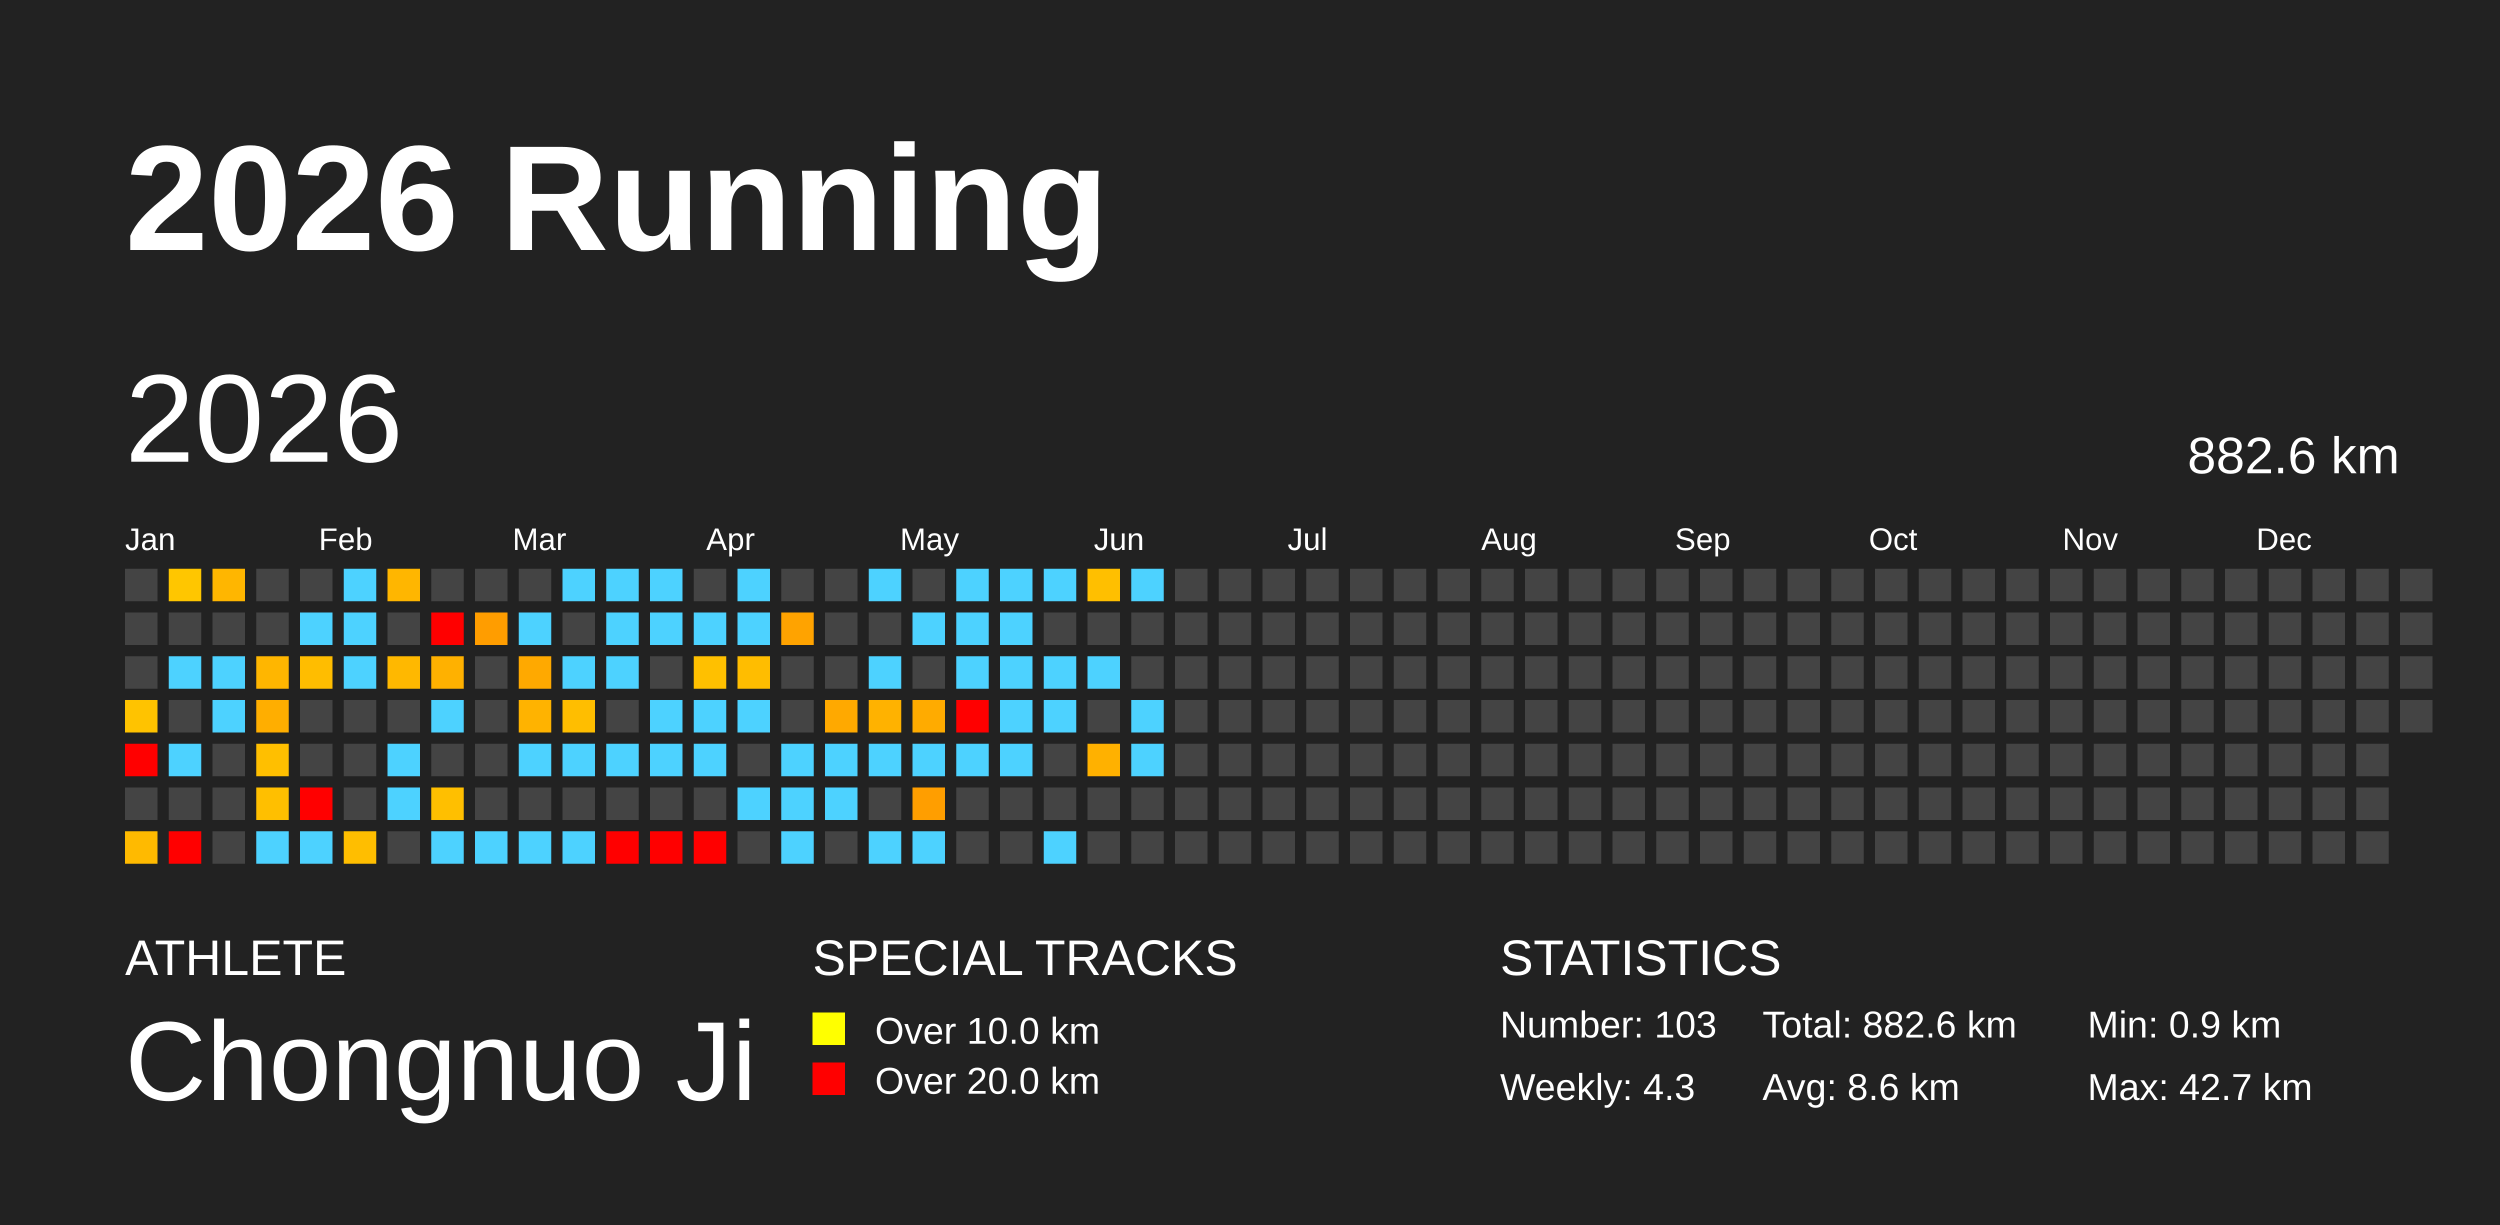
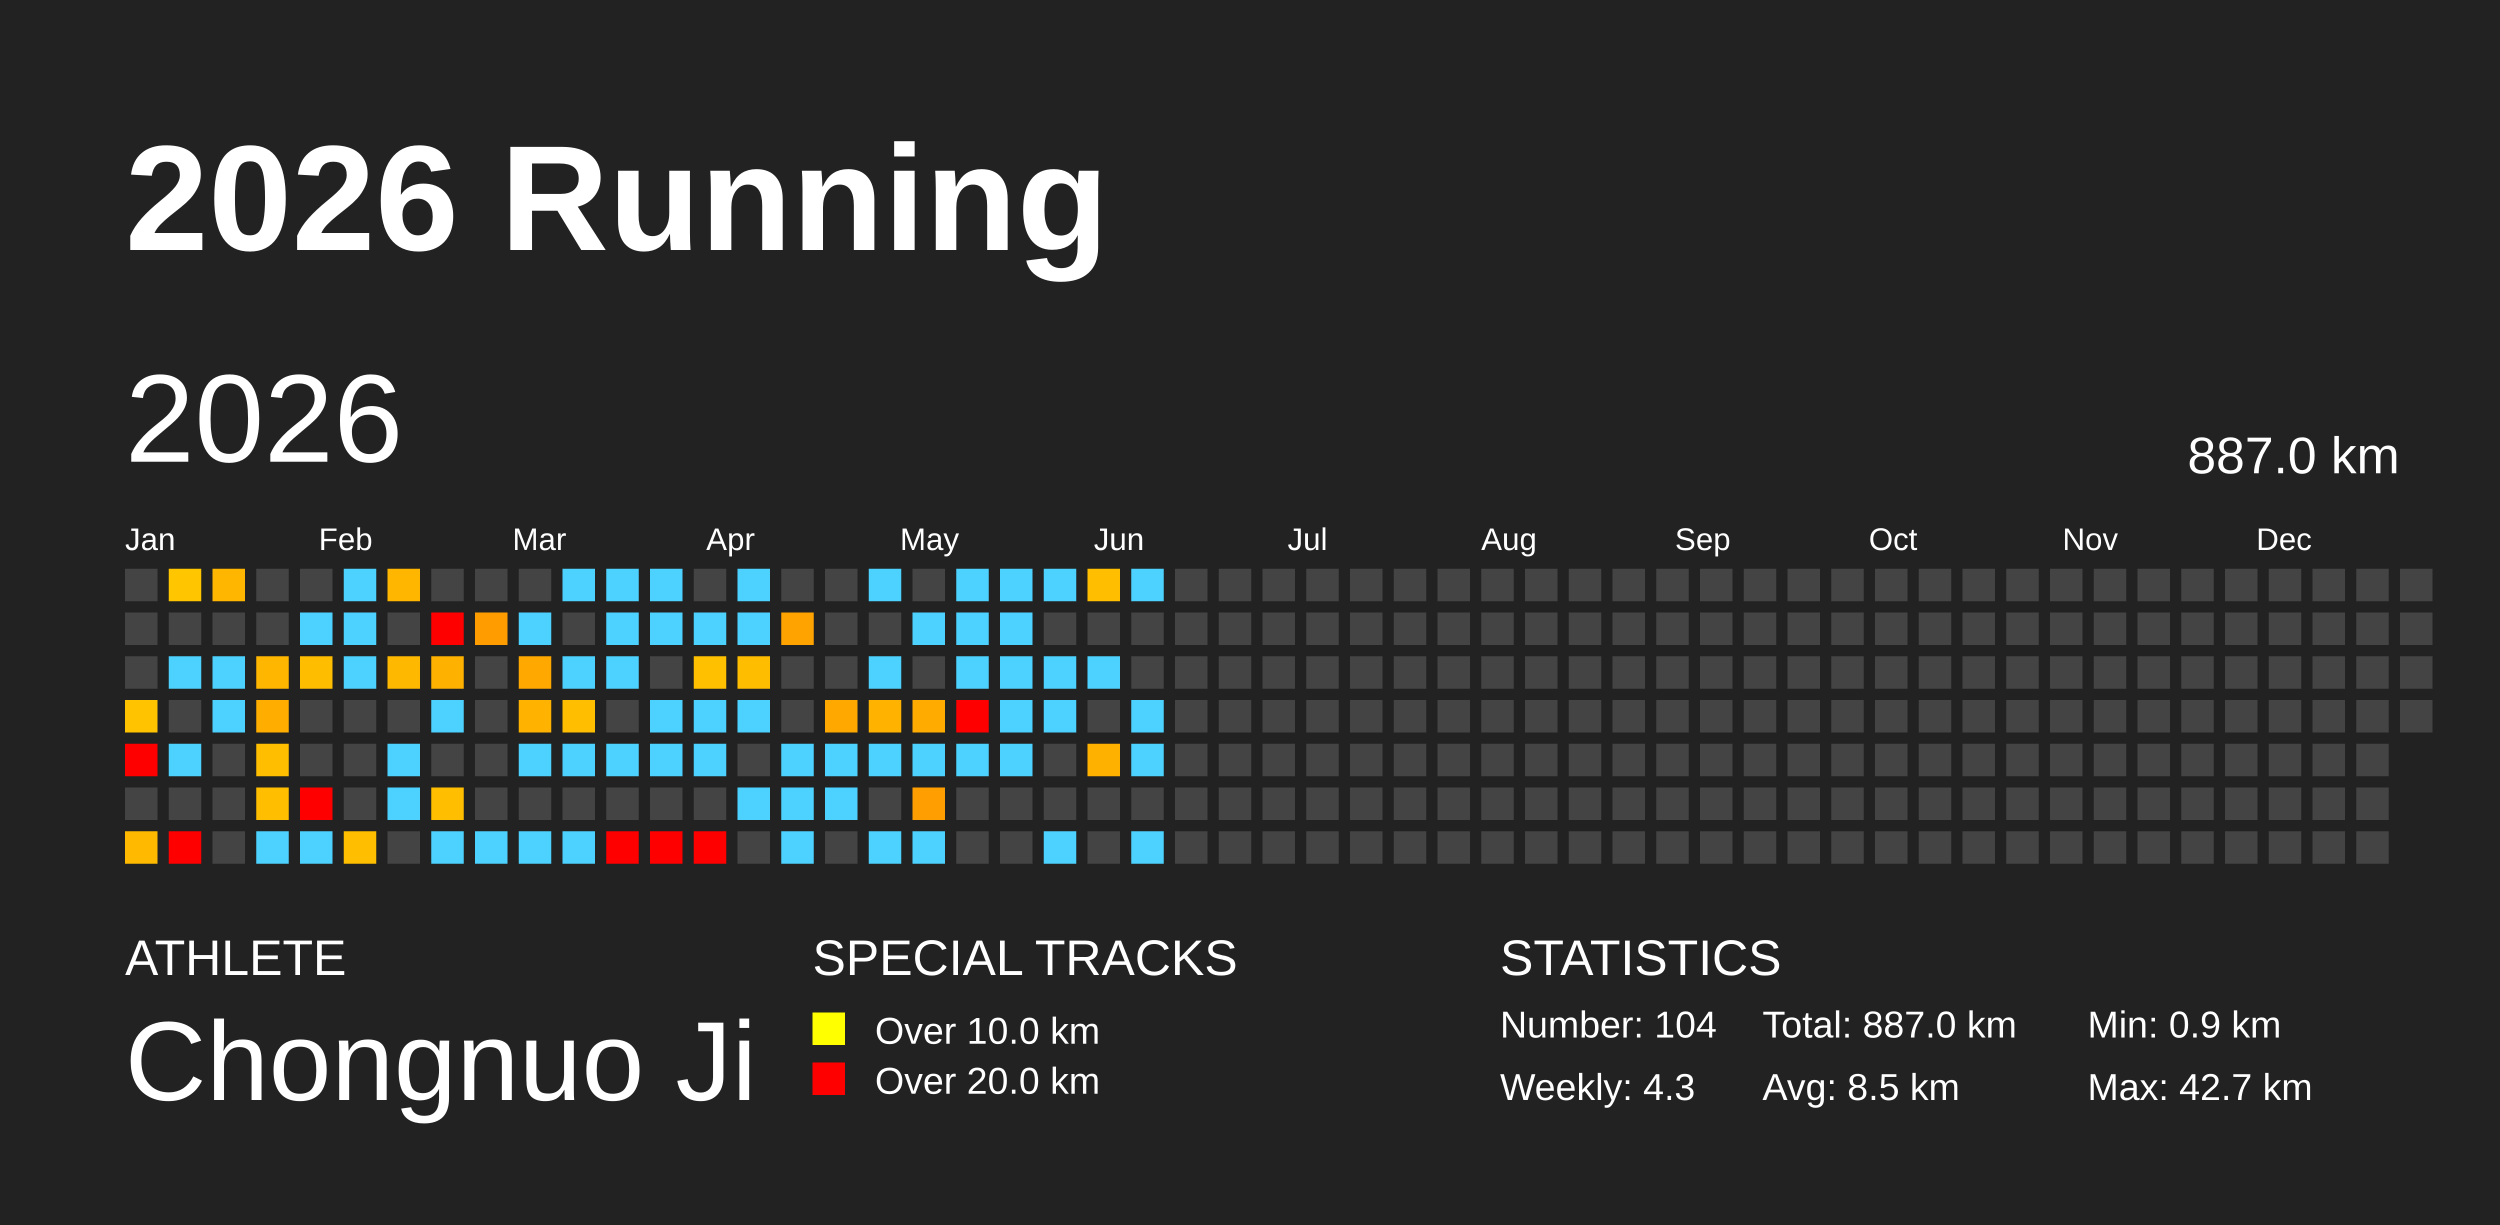
<svg xmlns="http://www.w3.org/2000/svg" baseProfile="full" height="98mm" version="1.1" viewBox="0,0,200,98" width="200mm">
  <defs />
  <rect fill="#222222" height="98" width="200" x="0" y="0" />
  <text fill="#FFFFFF" style="font-size:12px; font-family:Arial; font-weight:bold;" x="10" y="20">2026 Running</text>
  <text fill="#FFFFFF" style="font-size:4px; font-family:Arial" x="10" y="78">ATHLETE</text>
  <text fill="#FFFFFF" style="font-size:9px; font-family:Arial" x="10" y="88">Chongnuo Ji</text>
  <text fill="#FFFFFF" style="font-size:4px; font-family:Arial" x="65" y="78">SPECIAL TRACKS</text>
  <rect fill="yellow" height="2.6" width="2.6" x="65" y="81" />
  <text fill="#FFFFFF" style="font-size:3px; font-family:Arial" x="70" y="83.5">Over 10.0 km</text>
  <rect fill="red" height="2.6" width="2.6" x="65" y="85" />
  <text fill="#FFFFFF" style="font-size:3px; font-family:Arial" x="70" y="87.5">Over 20.0 km</text>
  <text fill="#FFFFFF" style="font-size:4px; font-family:Arial" x="120" y="78">STATISTICS</text>
-   <text fill="#FFFFFF" style="font-size:3px; font-family:Arial" x="120" y="83">Number: 103</text>
+   <text fill="#FFFFFF" style="font-size:3px; font-family:Arial" x="120" y="83">Number: 104</text>
  <text fill="#FFFFFF" style="font-size:3px; font-family:Arial" x="120" y="88">Weekly: 4.3</text>
-   <text fill="#FFFFFF" style="font-size:3px; font-family:Arial" x="141" y="83">Total: 882.6 km</text>
-   <text fill="#FFFFFF" style="font-size:3px; font-family:Arial" x="141" y="88">Avg: 8.6 km</text>
+   <text fill="#FFFFFF" style="font-size:3px; font-family:Arial" x="141" y="83">Total: 887.0 km</text>
+   <text fill="#FFFFFF" style="font-size:3px; font-family:Arial" x="141" y="88">Avg: 8.5 km</text>
  <text fill="#FFFFFF" style="font-size:3px; font-family:Arial" x="167" y="83">Min: 0.9 km</text>
  <text fill="#FFFFFF" style="font-size:3px; font-family:Arial" x="167" y="88">Max: 42.7 km</text>
  <text dominant-baseline="hanging" fill="#FFFFFF" style="font-size:10.0px; font-family:Arial;" x="10" y="30">2026</text>
-   <text dominant-baseline="hanging" fill="#FFFFFF" style="font-size:4.125px; font-family:Arial;" x="175" y="35">882.6 km</text>
+   <text dominant-baseline="hanging" fill="#FFFFFF" style="font-size:4.125px; font-family:Arial;" x="175" y="35">887.0 km</text>
  <text fill="#FFFFFF" style="font-size:2.5px; font-family:Arial" x="10.0" y="44">Jan</text>
  <text fill="#FFFFFF" style="font-size:2.5px; font-family:Arial" x="25.5" y="44">Feb</text>
  <text fill="#FFFFFF" style="font-size:2.5px; font-family:Arial" x="41.0" y="44">Mar</text>
  <text fill="#FFFFFF" style="font-size:2.5px; font-family:Arial" x="56.5" y="44">Apr</text>
  <text fill="#FFFFFF" style="font-size:2.5px; font-family:Arial" x="72.0" y="44">May</text>
  <text fill="#FFFFFF" style="font-size:2.5px; font-family:Arial" x="87.5" y="44">Jun</text>
  <text fill="#FFFFFF" style="font-size:2.5px; font-family:Arial" x="103.0" y="44">Jul</text>
  <text fill="#FFFFFF" style="font-size:2.5px; font-family:Arial" x="118.5" y="44">Aug</text>
  <text fill="#FFFFFF" style="font-size:2.5px; font-family:Arial" x="134.0" y="44">Sep</text>
  <text fill="#FFFFFF" style="font-size:2.5px; font-family:Arial" x="149.5" y="44">Oct</text>
  <text fill="#FFFFFF" style="font-size:2.5px; font-family:Arial" x="165.0" y="44">Nov</text>
  <text fill="#FFFFFF" style="font-size:2.5px; font-family:Arial" x="180.5" y="44">Dec</text>
  <rect fill="#444444" height="2.6" width="2.6" x="10.0" y="45.5" />
  <rect fill="#444444" height="2.6" width="2.6" x="10.0" y="49.0" />
  <rect fill="#444444" height="2.6" width="2.6" x="10.0" y="52.5" />
  <rect fill="#ffc300" height="2.6" width="2.6" x="10.0" y="56.0" />
  <rect fill="red" height="2.6" width="2.6" x="10.0" y="59.5" />
  <rect fill="#444444" height="2.6" width="2.6" x="10.0" y="63.0" />
  <rect fill="#ffba00" height="2.6" width="2.6" x="10.0" y="66.5" />
  <rect fill="#ffc600" height="2.6" width="2.6" x="13.5" y="45.5" />
  <rect fill="#444444" height="2.6" width="2.6" x="13.5" y="49.0" />
  <rect fill="#4dd2ff" height="2.6" width="2.6" x="13.5" y="52.5" />
  <rect fill="#444444" height="2.6" width="2.6" x="13.5" y="56.0" />
  <rect fill="#4dd2ff" height="2.6" width="2.6" x="13.5" y="59.5" />
  <rect fill="#444444" height="2.6" width="2.6" x="13.5" y="63.0" />
  <rect fill="red" height="2.6" width="2.6" x="13.5" y="66.5" />
  <rect fill="#ffb600" height="2.6" width="2.6" x="17.0" y="45.5" />
  <rect fill="#444444" height="2.6" width="2.6" x="17.0" y="49.0" />
  <rect fill="#4dd2ff" height="2.6" width="2.6" x="17.0" y="52.5" />
  <rect fill="#4dd2ff" height="2.6" width="2.6" x="17.0" y="56.0" />
  <rect fill="#444444" height="2.6" width="2.6" x="17.0" y="59.5" />
  <rect fill="#444444" height="2.6" width="2.6" x="17.0" y="63.0" />
  <rect fill="#444444" height="2.6" width="2.6" x="17.0" y="66.5" />
  <rect fill="#444444" height="2.6" width="2.6" x="20.5" y="45.5" />
  <rect fill="#444444" height="2.6" width="2.6" x="20.5" y="49.0" />
  <rect fill="#ffb600" height="2.6" width="2.6" x="20.5" y="52.5" />
  <rect fill="#ffae00" height="2.6" width="2.6" x="20.5" y="56.0" />
  <rect fill="#ffbf00" height="2.6" width="2.6" x="20.5" y="59.5" />
  <rect fill="#ffbf00" height="2.6" width="2.6" x="20.5" y="63.0" />
  <rect fill="#4dd2ff" height="2.6" width="2.6" x="20.5" y="66.5" />
  <rect fill="#444444" height="2.6" width="2.6" x="24.0" y="45.5" />
  <rect fill="#4dd2ff" height="2.6" width="2.6" x="24.0" y="49.0" />
  <rect fill="#ffbd00" height="2.6" width="2.6" x="24.0" y="52.5" />
  <rect fill="#444444" height="2.6" width="2.6" x="24.0" y="56.0" />
  <rect fill="#444444" height="2.6" width="2.6" x="24.0" y="59.5" />
  <rect fill="red" height="2.6" width="2.6" x="24.0" y="63.0" />
  <rect fill="#4dd2ff" height="2.6" width="2.6" x="24.0" y="66.5" />
  <rect fill="#4dd2ff" height="2.6" width="2.6" x="27.5" y="45.5" />
  <rect fill="#4dd2ff" height="2.6" width="2.6" x="27.5" y="49.0" />
  <rect fill="#4dd2ff" height="2.6" width="2.6" x="27.5" y="52.5" />
  <rect fill="#444444" height="2.6" width="2.6" x="27.5" y="56.0" />
  <rect fill="#444444" height="2.6" width="2.6" x="27.5" y="59.5" />
  <rect fill="#444444" height="2.6" width="2.6" x="27.5" y="63.0" />
  <rect fill="#ffbe00" height="2.6" width="2.6" x="27.5" y="66.5" />
  <rect fill="#ffb600" height="2.6" width="2.6" x="31.0" y="45.5" />
  <rect fill="#444444" height="2.6" width="2.6" x="31.0" y="49.0" />
  <rect fill="#ffb800" height="2.6" width="2.6" x="31.0" y="52.5" />
  <rect fill="#444444" height="2.6" width="2.6" x="31.0" y="56.0" />
  <rect fill="#4dd2ff" height="2.6" width="2.6" x="31.0" y="59.5" />
  <rect fill="#4dd2ff" height="2.6" width="2.6" x="31.0" y="63.0" />
  <rect fill="#444444" height="2.6" width="2.6" x="31.0" y="66.5" />
  <rect fill="#444444" height="2.6" width="2.6" x="34.5" y="45.5" />
  <rect fill="red" height="2.6" width="2.6" x="34.5" y="49.0" />
  <rect fill="#ffb100" height="2.6" width="2.6" x="34.5" y="52.5" />
  <rect fill="#4dd2ff" height="2.6" width="2.6" x="34.5" y="56.0" />
  <rect fill="#444444" height="2.6" width="2.6" x="34.5" y="59.5" />
  <rect fill="#ffbf00" height="2.6" width="2.6" x="34.5" y="63.0" />
  <rect fill="#4dd2ff" height="2.6" width="2.6" x="34.5" y="66.5" />
  <rect fill="#444444" height="2.6" width="2.6" x="38.0" y="45.5" />
  <rect fill="#ff9d00" height="2.6" width="2.6" x="38.0" y="49.0" />
  <rect fill="#444444" height="2.6" width="2.6" x="38.0" y="52.5" />
  <rect fill="#444444" height="2.6" width="2.6" x="38.0" y="56.0" />
  <rect fill="#444444" height="2.6" width="2.6" x="38.0" y="59.5" />
  <rect fill="#444444" height="2.6" width="2.6" x="38.0" y="63.0" />
  <rect fill="#4dd2ff" height="2.6" width="2.6" x="38.0" y="66.5" />
  <rect fill="#444444" height="2.6" width="2.6" x="41.5" y="45.5" />
  <rect fill="#4dd2ff" height="2.6" width="2.6" x="41.5" y="49.0" />
  <rect fill="#ffa900" height="2.6" width="2.6" x="41.5" y="52.5" />
  <rect fill="#ffb300" height="2.6" width="2.6" x="41.5" y="56.0" />
  <rect fill="#4dd2ff" height="2.6" width="2.6" x="41.5" y="59.5" />
  <rect fill="#444444" height="2.6" width="2.6" x="41.5" y="63.0" />
  <rect fill="#4dd2ff" height="2.6" width="2.6" x="41.5" y="66.5" />
  <rect fill="#4dd2ff" height="2.6" width="2.6" x="45.0" y="45.5" />
  <rect fill="#444444" height="2.6" width="2.6" x="45.0" y="49.0" />
  <rect fill="#4dd2ff" height="2.6" width="2.6" x="45.0" y="52.5" />
  <rect fill="#ffbe00" height="2.6" width="2.6" x="45.0" y="56.0" />
  <rect fill="#4dd2ff" height="2.6" width="2.6" x="45.0" y="59.5" />
  <rect fill="#444444" height="2.6" width="2.6" x="45.0" y="63.0" />
  <rect fill="#4dd2ff" height="2.6" width="2.6" x="45.0" y="66.5" />
  <rect fill="#4dd2ff" height="2.6" width="2.6" x="48.5" y="45.5" />
  <rect fill="#4dd2ff" height="2.6" width="2.6" x="48.5" y="49.0" />
  <rect fill="#4dd2ff" height="2.6" width="2.6" x="48.5" y="52.5" />
  <rect fill="#444444" height="2.6" width="2.6" x="48.5" y="56.0" />
  <rect fill="#4dd2ff" height="2.6" width="2.6" x="48.5" y="59.5" />
  <rect fill="#444444" height="2.6" width="2.6" x="48.5" y="63.0" />
  <rect fill="red" height="2.6" width="2.6" x="48.5" y="66.5" />
  <rect fill="#4dd2ff" height="2.6" width="2.6" x="52.0" y="45.5" />
  <rect fill="#4dd2ff" height="2.6" width="2.6" x="52.0" y="49.0" />
  <rect fill="#444444" height="2.6" width="2.6" x="52.0" y="52.5" />
  <rect fill="#4dd2ff" height="2.6" width="2.6" x="52.0" y="56.0" />
  <rect fill="#4dd2ff" height="2.6" width="2.6" x="52.0" y="59.5" />
  <rect fill="#444444" height="2.6" width="2.6" x="52.0" y="63.0" />
  <rect fill="red" height="2.6" width="2.6" x="52.0" y="66.5" />
  <rect fill="#444444" height="2.6" width="2.6" x="55.5" y="45.5" />
  <rect fill="#4dd2ff" height="2.6" width="2.6" x="55.5" y="49.0" />
  <rect fill="#ffc000" height="2.6" width="2.6" x="55.5" y="52.5" />
  <rect fill="#4dd2ff" height="2.6" width="2.6" x="55.5" y="56.0" />
  <rect fill="#4dd2ff" height="2.6" width="2.6" x="55.5" y="59.5" />
  <rect fill="#444444" height="2.6" width="2.6" x="55.5" y="63.0" />
  <rect fill="red" height="2.6" width="2.6" x="55.5" y="66.5" />
  <rect fill="#4dd2ff" height="2.6" width="2.6" x="59.0" y="45.5" />
  <rect fill="#4dd2ff" height="2.6" width="2.6" x="59.0" y="49.0" />
  <rect fill="#ffbd00" height="2.6" width="2.6" x="59.0" y="52.5" />
  <rect fill="#4dd2ff" height="2.6" width="2.6" x="59.0" y="56.0" />
  <rect fill="#444444" height="2.6" width="2.6" x="59.0" y="59.5" />
  <rect fill="#4dd2ff" height="2.6" width="2.6" x="59.0" y="63.0" />
  <rect fill="#444444" height="2.6" width="2.6" x="59.0" y="66.5" />
  <rect fill="#444444" height="2.6" width="2.6" x="62.5" y="45.5" />
  <rect fill="#ffa300" height="2.6" width="2.6" x="62.5" y="49.0" />
  <rect fill="#444444" height="2.6" width="2.6" x="62.5" y="52.5" />
  <rect fill="#444444" height="2.6" width="2.6" x="62.5" y="56.0" />
  <rect fill="#4dd2ff" height="2.6" width="2.6" x="62.5" y="59.5" />
  <rect fill="#4dd2ff" height="2.6" width="2.6" x="62.5" y="63.0" />
  <rect fill="#4dd2ff" height="2.6" width="2.6" x="62.5" y="66.5" />
  <rect fill="#444444" height="2.6" width="2.6" x="66.0" y="45.5" />
  <rect fill="#444444" height="2.6" width="2.6" x="66.0" y="49.0" />
  <rect fill="#444444" height="2.6" width="2.6" x="66.0" y="52.5" />
  <rect fill="#ffa900" height="2.6" width="2.6" x="66.0" y="56.0" />
  <rect fill="#4dd2ff" height="2.6" width="2.6" x="66.0" y="59.5" />
  <rect fill="#4dd2ff" height="2.6" width="2.6" x="66.0" y="63.0" />
  <rect fill="#444444" height="2.6" width="2.6" x="66.0" y="66.5" />
  <rect fill="#4dd2ff" height="2.6" width="2.6" x="69.5" y="45.5" />
  <rect fill="#444444" height="2.6" width="2.6" x="69.5" y="49.0" />
  <rect fill="#4dd2ff" height="2.6" width="2.6" x="69.5" y="52.5" />
  <rect fill="#ffb200" height="2.6" width="2.6" x="69.5" y="56.0" />
  <rect fill="#4dd2ff" height="2.6" width="2.6" x="69.5" y="59.5" />
  <rect fill="#444444" height="2.6" width="2.6" x="69.5" y="63.0" />
  <rect fill="#4dd2ff" height="2.6" width="2.6" x="69.5" y="66.5" />
  <rect fill="#444444" height="2.6" width="2.6" x="73.0" y="45.5" />
  <rect fill="#4dd2ff" height="2.6" width="2.6" x="73.0" y="49.0" />
  <rect fill="#444444" height="2.6" width="2.6" x="73.0" y="52.5" />
  <rect fill="#ffab00" height="2.6" width="2.6" x="73.0" y="56.0" />
  <rect fill="#4dd2ff" height="2.6" width="2.6" x="73.0" y="59.5" />
  <rect fill="#ff9e00" height="2.6" width="2.6" x="73.0" y="63.0" />
  <rect fill="#4dd2ff" height="2.6" width="2.6" x="73.0" y="66.5" />
  <rect fill="#4dd2ff" height="2.6" width="2.6" x="76.5" y="45.5" />
  <rect fill="#4dd2ff" height="2.6" width="2.6" x="76.5" y="49.0" />
  <rect fill="#4dd2ff" height="2.6" width="2.6" x="76.5" y="52.5" />
  <rect fill="red" height="2.6" width="2.6" x="76.5" y="56.0" />
  <rect fill="#4dd2ff" height="2.6" width="2.6" x="76.5" y="59.5" />
  <rect fill="#444444" height="2.6" width="2.6" x="76.5" y="63.0" />
  <rect fill="#444444" height="2.6" width="2.6" x="76.5" y="66.5" />
  <rect fill="#4dd2ff" height="2.6" width="2.6" x="80.0" y="45.5" />
  <rect fill="#4dd2ff" height="2.6" width="2.6" x="80.0" y="49.0" />
  <rect fill="#4dd2ff" height="2.6" width="2.6" x="80.0" y="52.5" />
  <rect fill="#4dd2ff" height="2.6" width="2.6" x="80.0" y="56.0" />
  <rect fill="#4dd2ff" height="2.6" width="2.6" x="80.0" y="59.5" />
  <rect fill="#444444" height="2.6" width="2.6" x="80.0" y="63.0" />
  <rect fill="#444444" height="2.6" width="2.6" x="80.0" y="66.5" />
  <rect fill="#4dd2ff" height="2.6" width="2.6" x="83.5" y="45.5" />
  <rect fill="#444444" height="2.6" width="2.6" x="83.5" y="49.0" />
  <rect fill="#4dd2ff" height="2.6" width="2.6" x="83.5" y="52.5" />
  <rect fill="#4dd2ff" height="2.6" width="2.6" x="83.5" y="56.0" />
  <rect fill="#444444" height="2.6" width="2.6" x="83.5" y="59.5" />
  <rect fill="#444444" height="2.6" width="2.6" x="83.5" y="63.0" />
  <rect fill="#4dd2ff" height="2.6" width="2.6" x="83.5" y="66.5" />
  <rect fill="#ffbf00" height="2.6" width="2.6" x="87.0" y="45.5" />
  <rect fill="#444444" height="2.6" width="2.6" x="87.0" y="49.0" />
  <rect fill="#4dd2ff" height="2.6" width="2.6" x="87.0" y="52.5" />
  <rect fill="#444444" height="2.6" width="2.6" x="87.0" y="56.0" />
  <rect fill="#ffb100" height="2.6" width="2.6" x="87.0" y="59.5" />
  <rect fill="#444444" height="2.6" width="2.6" x="87.0" y="63.0" />
  <rect fill="#444444" height="2.6" width="2.6" x="87.0" y="66.5" />
  <rect fill="#4dd2ff" height="2.6" width="2.6" x="90.5" y="45.5" />
  <rect fill="#444444" height="2.6" width="2.6" x="90.5" y="49.0" />
  <rect fill="#444444" height="2.6" width="2.6" x="90.5" y="52.5" />
  <rect fill="#4dd2ff" height="2.6" width="2.6" x="90.5" y="56.0" />
  <rect fill="#4dd2ff" height="2.6" width="2.6" x="90.5" y="59.5" />
  <rect fill="#444444" height="2.6" width="2.6" x="90.5" y="63.0" />
-   <rect fill="#444444" height="2.6" width="2.6" x="90.5" y="66.5" />
+   <rect fill="#4dd2ff" height="2.6" width="2.6" x="90.5" y="66.5" />
  <rect fill="#444444" height="2.6" width="2.6" x="94.0" y="45.5" />
  <rect fill="#444444" height="2.6" width="2.6" x="94.0" y="49.0" />
  <rect fill="#444444" height="2.6" width="2.6" x="94.0" y="52.5" />
  <rect fill="#444444" height="2.6" width="2.6" x="94.0" y="56.0" />
  <rect fill="#444444" height="2.6" width="2.6" x="94.0" y="59.5" />
  <rect fill="#444444" height="2.6" width="2.6" x="94.0" y="63.0" />
  <rect fill="#444444" height="2.6" width="2.6" x="94.0" y="66.5" />
  <rect fill="#444444" height="2.6" width="2.6" x="97.5" y="45.5" />
  <rect fill="#444444" height="2.6" width="2.6" x="97.5" y="49.0" />
  <rect fill="#444444" height="2.6" width="2.6" x="97.5" y="52.5" />
  <rect fill="#444444" height="2.6" width="2.6" x="97.5" y="56.0" />
  <rect fill="#444444" height="2.6" width="2.6" x="97.5" y="59.5" />
  <rect fill="#444444" height="2.6" width="2.6" x="97.5" y="63.0" />
  <rect fill="#444444" height="2.6" width="2.6" x="97.5" y="66.5" />
  <rect fill="#444444" height="2.6" width="2.6" x="101.0" y="45.5" />
  <rect fill="#444444" height="2.6" width="2.6" x="101.0" y="49.0" />
  <rect fill="#444444" height="2.6" width="2.6" x="101.0" y="52.5" />
  <rect fill="#444444" height="2.6" width="2.6" x="101.0" y="56.0" />
  <rect fill="#444444" height="2.6" width="2.6" x="101.0" y="59.5" />
  <rect fill="#444444" height="2.6" width="2.6" x="101.0" y="63.0" />
  <rect fill="#444444" height="2.6" width="2.6" x="101.0" y="66.5" />
  <rect fill="#444444" height="2.6" width="2.6" x="104.5" y="45.5" />
  <rect fill="#444444" height="2.6" width="2.6" x="104.5" y="49.0" />
  <rect fill="#444444" height="2.6" width="2.6" x="104.5" y="52.5" />
  <rect fill="#444444" height="2.6" width="2.6" x="104.5" y="56.0" />
  <rect fill="#444444" height="2.6" width="2.6" x="104.5" y="59.5" />
  <rect fill="#444444" height="2.6" width="2.6" x="104.5" y="63.0" />
  <rect fill="#444444" height="2.6" width="2.6" x="104.5" y="66.5" />
  <rect fill="#444444" height="2.6" width="2.6" x="108.0" y="45.5" />
  <rect fill="#444444" height="2.6" width="2.6" x="108.0" y="49.0" />
  <rect fill="#444444" height="2.6" width="2.6" x="108.0" y="52.5" />
  <rect fill="#444444" height="2.6" width="2.6" x="108.0" y="56.0" />
  <rect fill="#444444" height="2.6" width="2.6" x="108.0" y="59.5" />
  <rect fill="#444444" height="2.6" width="2.6" x="108.0" y="63.0" />
  <rect fill="#444444" height="2.6" width="2.6" x="108.0" y="66.5" />
  <rect fill="#444444" height="2.6" width="2.6" x="111.5" y="45.5" />
  <rect fill="#444444" height="2.6" width="2.6" x="111.5" y="49.0" />
  <rect fill="#444444" height="2.6" width="2.6" x="111.5" y="52.5" />
  <rect fill="#444444" height="2.6" width="2.6" x="111.5" y="56.0" />
  <rect fill="#444444" height="2.6" width="2.6" x="111.5" y="59.5" />
  <rect fill="#444444" height="2.6" width="2.6" x="111.5" y="63.0" />
  <rect fill="#444444" height="2.6" width="2.6" x="111.5" y="66.5" />
  <rect fill="#444444" height="2.6" width="2.6" x="115.0" y="45.5" />
  <rect fill="#444444" height="2.6" width="2.6" x="115.0" y="49.0" />
  <rect fill="#444444" height="2.6" width="2.6" x="115.0" y="52.5" />
  <rect fill="#444444" height="2.6" width="2.6" x="115.0" y="56.0" />
  <rect fill="#444444" height="2.6" width="2.6" x="115.0" y="59.5" />
  <rect fill="#444444" height="2.6" width="2.6" x="115.0" y="63.0" />
  <rect fill="#444444" height="2.6" width="2.6" x="115.0" y="66.5" />
  <rect fill="#444444" height="2.6" width="2.6" x="118.5" y="45.5" />
  <rect fill="#444444" height="2.6" width="2.6" x="118.5" y="49.0" />
  <rect fill="#444444" height="2.6" width="2.6" x="118.5" y="52.5" />
  <rect fill="#444444" height="2.6" width="2.6" x="118.5" y="56.0" />
  <rect fill="#444444" height="2.6" width="2.6" x="118.5" y="59.5" />
  <rect fill="#444444" height="2.6" width="2.6" x="118.5" y="63.0" />
  <rect fill="#444444" height="2.6" width="2.6" x="118.5" y="66.5" />
  <rect fill="#444444" height="2.6" width="2.6" x="122.0" y="45.5" />
  <rect fill="#444444" height="2.6" width="2.6" x="122.0" y="49.0" />
  <rect fill="#444444" height="2.6" width="2.6" x="122.0" y="52.5" />
  <rect fill="#444444" height="2.6" width="2.6" x="122.0" y="56.0" />
  <rect fill="#444444" height="2.6" width="2.6" x="122.0" y="59.5" />
  <rect fill="#444444" height="2.6" width="2.6" x="122.0" y="63.0" />
  <rect fill="#444444" height="2.6" width="2.6" x="122.0" y="66.5" />
  <rect fill="#444444" height="2.6" width="2.6" x="125.5" y="45.5" />
  <rect fill="#444444" height="2.6" width="2.6" x="125.5" y="49.0" />
  <rect fill="#444444" height="2.6" width="2.6" x="125.5" y="52.5" />
  <rect fill="#444444" height="2.6" width="2.6" x="125.5" y="56.0" />
  <rect fill="#444444" height="2.6" width="2.6" x="125.5" y="59.5" />
  <rect fill="#444444" height="2.6" width="2.6" x="125.5" y="63.0" />
  <rect fill="#444444" height="2.6" width="2.6" x="125.5" y="66.5" />
  <rect fill="#444444" height="2.6" width="2.6" x="129.0" y="45.5" />
  <rect fill="#444444" height="2.6" width="2.6" x="129.0" y="49.0" />
  <rect fill="#444444" height="2.6" width="2.6" x="129.0" y="52.5" />
  <rect fill="#444444" height="2.6" width="2.6" x="129.0" y="56.0" />
  <rect fill="#444444" height="2.6" width="2.6" x="129.0" y="59.5" />
  <rect fill="#444444" height="2.6" width="2.6" x="129.0" y="63.0" />
  <rect fill="#444444" height="2.6" width="2.6" x="129.0" y="66.5" />
  <rect fill="#444444" height="2.6" width="2.6" x="132.5" y="45.5" />
  <rect fill="#444444" height="2.6" width="2.6" x="132.5" y="49.0" />
  <rect fill="#444444" height="2.6" width="2.6" x="132.5" y="52.5" />
  <rect fill="#444444" height="2.6" width="2.6" x="132.5" y="56.0" />
  <rect fill="#444444" height="2.6" width="2.6" x="132.5" y="59.5" />
  <rect fill="#444444" height="2.6" width="2.6" x="132.5" y="63.0" />
  <rect fill="#444444" height="2.6" width="2.6" x="132.5" y="66.5" />
  <rect fill="#444444" height="2.6" width="2.6" x="136.0" y="45.5" />
  <rect fill="#444444" height="2.6" width="2.6" x="136.0" y="49.0" />
  <rect fill="#444444" height="2.6" width="2.6" x="136.0" y="52.5" />
  <rect fill="#444444" height="2.6" width="2.6" x="136.0" y="56.0" />
  <rect fill="#444444" height="2.6" width="2.6" x="136.0" y="59.5" />
  <rect fill="#444444" height="2.6" width="2.6" x="136.0" y="63.0" />
  <rect fill="#444444" height="2.6" width="2.6" x="136.0" y="66.5" />
  <rect fill="#444444" height="2.6" width="2.6" x="139.5" y="45.5" />
  <rect fill="#444444" height="2.6" width="2.6" x="139.5" y="49.0" />
  <rect fill="#444444" height="2.6" width="2.6" x="139.5" y="52.5" />
  <rect fill="#444444" height="2.6" width="2.6" x="139.5" y="56.0" />
  <rect fill="#444444" height="2.6" width="2.6" x="139.5" y="59.5" />
  <rect fill="#444444" height="2.6" width="2.6" x="139.5" y="63.0" />
  <rect fill="#444444" height="2.6" width="2.6" x="139.5" y="66.5" />
  <rect fill="#444444" height="2.6" width="2.6" x="143.0" y="45.5" />
  <rect fill="#444444" height="2.6" width="2.6" x="143.0" y="49.0" />
  <rect fill="#444444" height="2.6" width="2.6" x="143.0" y="52.5" />
  <rect fill="#444444" height="2.6" width="2.6" x="143.0" y="56.0" />
  <rect fill="#444444" height="2.6" width="2.6" x="143.0" y="59.5" />
  <rect fill="#444444" height="2.6" width="2.6" x="143.0" y="63.0" />
  <rect fill="#444444" height="2.6" width="2.6" x="143.0" y="66.5" />
  <rect fill="#444444" height="2.6" width="2.6" x="146.5" y="45.5" />
  <rect fill="#444444" height="2.6" width="2.6" x="146.5" y="49.0" />
  <rect fill="#444444" height="2.6" width="2.6" x="146.5" y="52.5" />
  <rect fill="#444444" height="2.6" width="2.6" x="146.5" y="56.0" />
  <rect fill="#444444" height="2.6" width="2.6" x="146.5" y="59.5" />
  <rect fill="#444444" height="2.6" width="2.6" x="146.5" y="63.0" />
  <rect fill="#444444" height="2.6" width="2.6" x="146.5" y="66.5" />
  <rect fill="#444444" height="2.6" width="2.6" x="150.0" y="45.5" />
  <rect fill="#444444" height="2.6" width="2.6" x="150.0" y="49.0" />
  <rect fill="#444444" height="2.6" width="2.6" x="150.0" y="52.5" />
  <rect fill="#444444" height="2.6" width="2.6" x="150.0" y="56.0" />
  <rect fill="#444444" height="2.6" width="2.6" x="150.0" y="59.5" />
  <rect fill="#444444" height="2.6" width="2.6" x="150.0" y="63.0" />
  <rect fill="#444444" height="2.6" width="2.6" x="150.0" y="66.5" />
  <rect fill="#444444" height="2.6" width="2.6" x="153.5" y="45.5" />
  <rect fill="#444444" height="2.6" width="2.6" x="153.5" y="49.0" />
  <rect fill="#444444" height="2.6" width="2.6" x="153.5" y="52.5" />
  <rect fill="#444444" height="2.6" width="2.6" x="153.5" y="56.0" />
  <rect fill="#444444" height="2.6" width="2.6" x="153.5" y="59.5" />
  <rect fill="#444444" height="2.6" width="2.6" x="153.5" y="63.0" />
  <rect fill="#444444" height="2.6" width="2.6" x="153.5" y="66.5" />
  <rect fill="#444444" height="2.6" width="2.6" x="157.0" y="45.5" />
  <rect fill="#444444" height="2.6" width="2.6" x="157.0" y="49.0" />
  <rect fill="#444444" height="2.6" width="2.6" x="157.0" y="52.5" />
  <rect fill="#444444" height="2.6" width="2.6" x="157.0" y="56.0" />
  <rect fill="#444444" height="2.6" width="2.6" x="157.0" y="59.5" />
  <rect fill="#444444" height="2.6" width="2.6" x="157.0" y="63.0" />
  <rect fill="#444444" height="2.6" width="2.6" x="157.0" y="66.5" />
  <rect fill="#444444" height="2.6" width="2.6" x="160.5" y="45.5" />
  <rect fill="#444444" height="2.6" width="2.6" x="160.5" y="49.0" />
  <rect fill="#444444" height="2.6" width="2.6" x="160.5" y="52.5" />
  <rect fill="#444444" height="2.6" width="2.6" x="160.5" y="56.0" />
  <rect fill="#444444" height="2.6" width="2.6" x="160.5" y="59.5" />
  <rect fill="#444444" height="2.6" width="2.6" x="160.5" y="63.0" />
  <rect fill="#444444" height="2.6" width="2.6" x="160.5" y="66.5" />
  <rect fill="#444444" height="2.6" width="2.6" x="164.0" y="45.5" />
  <rect fill="#444444" height="2.6" width="2.6" x="164.0" y="49.0" />
  <rect fill="#444444" height="2.6" width="2.6" x="164.0" y="52.5" />
  <rect fill="#444444" height="2.6" width="2.6" x="164.0" y="56.0" />
  <rect fill="#444444" height="2.6" width="2.6" x="164.0" y="59.5" />
  <rect fill="#444444" height="2.6" width="2.6" x="164.0" y="63.0" />
  <rect fill="#444444" height="2.6" width="2.6" x="164.0" y="66.5" />
  <rect fill="#444444" height="2.6" width="2.6" x="167.5" y="45.5" />
  <rect fill="#444444" height="2.6" width="2.6" x="167.5" y="49.0" />
  <rect fill="#444444" height="2.6" width="2.6" x="167.5" y="52.5" />
  <rect fill="#444444" height="2.6" width="2.6" x="167.5" y="56.0" />
  <rect fill="#444444" height="2.6" width="2.6" x="167.5" y="59.5" />
  <rect fill="#444444" height="2.6" width="2.6" x="167.5" y="63.0" />
  <rect fill="#444444" height="2.6" width="2.6" x="167.5" y="66.5" />
  <rect fill="#444444" height="2.6" width="2.6" x="171.0" y="45.5" />
  <rect fill="#444444" height="2.6" width="2.6" x="171.0" y="49.0" />
  <rect fill="#444444" height="2.6" width="2.6" x="171.0" y="52.5" />
  <rect fill="#444444" height="2.6" width="2.6" x="171.0" y="56.0" />
  <rect fill="#444444" height="2.6" width="2.6" x="171.0" y="59.5" />
  <rect fill="#444444" height="2.6" width="2.6" x="171.0" y="63.0" />
  <rect fill="#444444" height="2.6" width="2.6" x="171.0" y="66.5" />
  <rect fill="#444444" height="2.6" width="2.6" x="174.5" y="45.5" />
  <rect fill="#444444" height="2.6" width="2.6" x="174.5" y="49.0" />
  <rect fill="#444444" height="2.6" width="2.6" x="174.5" y="52.5" />
  <rect fill="#444444" height="2.6" width="2.6" x="174.5" y="56.0" />
  <rect fill="#444444" height="2.6" width="2.6" x="174.5" y="59.5" />
  <rect fill="#444444" height="2.6" width="2.6" x="174.5" y="63.0" />
  <rect fill="#444444" height="2.6" width="2.6" x="174.5" y="66.5" />
  <rect fill="#444444" height="2.6" width="2.6" x="178.0" y="45.5" />
  <rect fill="#444444" height="2.6" width="2.6" x="178.0" y="49.0" />
  <rect fill="#444444" height="2.6" width="2.6" x="178.0" y="52.5" />
  <rect fill="#444444" height="2.6" width="2.6" x="178.0" y="56.0" />
  <rect fill="#444444" height="2.6" width="2.6" x="178.0" y="59.5" />
  <rect fill="#444444" height="2.6" width="2.6" x="178.0" y="63.0" />
  <rect fill="#444444" height="2.6" width="2.6" x="178.0" y="66.5" />
  <rect fill="#444444" height="2.6" width="2.6" x="181.5" y="45.5" />
  <rect fill="#444444" height="2.6" width="2.6" x="181.5" y="49.0" />
  <rect fill="#444444" height="2.6" width="2.6" x="181.5" y="52.5" />
  <rect fill="#444444" height="2.6" width="2.6" x="181.5" y="56.0" />
  <rect fill="#444444" height="2.6" width="2.6" x="181.5" y="59.5" />
  <rect fill="#444444" height="2.6" width="2.6" x="181.5" y="63.0" />
  <rect fill="#444444" height="2.6" width="2.6" x="181.5" y="66.5" />
  <rect fill="#444444" height="2.6" width="2.6" x="185.0" y="45.5" />
  <rect fill="#444444" height="2.6" width="2.6" x="185.0" y="49.0" />
  <rect fill="#444444" height="2.6" width="2.6" x="185.0" y="52.5" />
  <rect fill="#444444" height="2.6" width="2.6" x="185.0" y="56.0" />
  <rect fill="#444444" height="2.6" width="2.6" x="185.0" y="59.5" />
  <rect fill="#444444" height="2.6" width="2.6" x="185.0" y="63.0" />
  <rect fill="#444444" height="2.6" width="2.6" x="185.0" y="66.5" />
  <rect fill="#444444" height="2.6" width="2.6" x="188.5" y="45.5" />
  <rect fill="#444444" height="2.6" width="2.6" x="188.5" y="49.0" />
  <rect fill="#444444" height="2.6" width="2.6" x="188.5" y="52.5" />
  <rect fill="#444444" height="2.6" width="2.6" x="188.5" y="56.0" />
  <rect fill="#444444" height="2.6" width="2.6" x="188.5" y="59.5" />
  <rect fill="#444444" height="2.6" width="2.6" x="188.5" y="63.0" />
  <rect fill="#444444" height="2.6" width="2.6" x="188.5" y="66.5" />
  <rect fill="#444444" height="2.6" width="2.6" x="192.0" y="45.5" />
  <rect fill="#444444" height="2.6" width="2.6" x="192.0" y="49.0" />
  <rect fill="#444444" height="2.6" width="2.6" x="192.0" y="52.5" />
  <rect fill="#444444" height="2.6" width="2.6" x="192.0" y="56.0" />
</svg>
